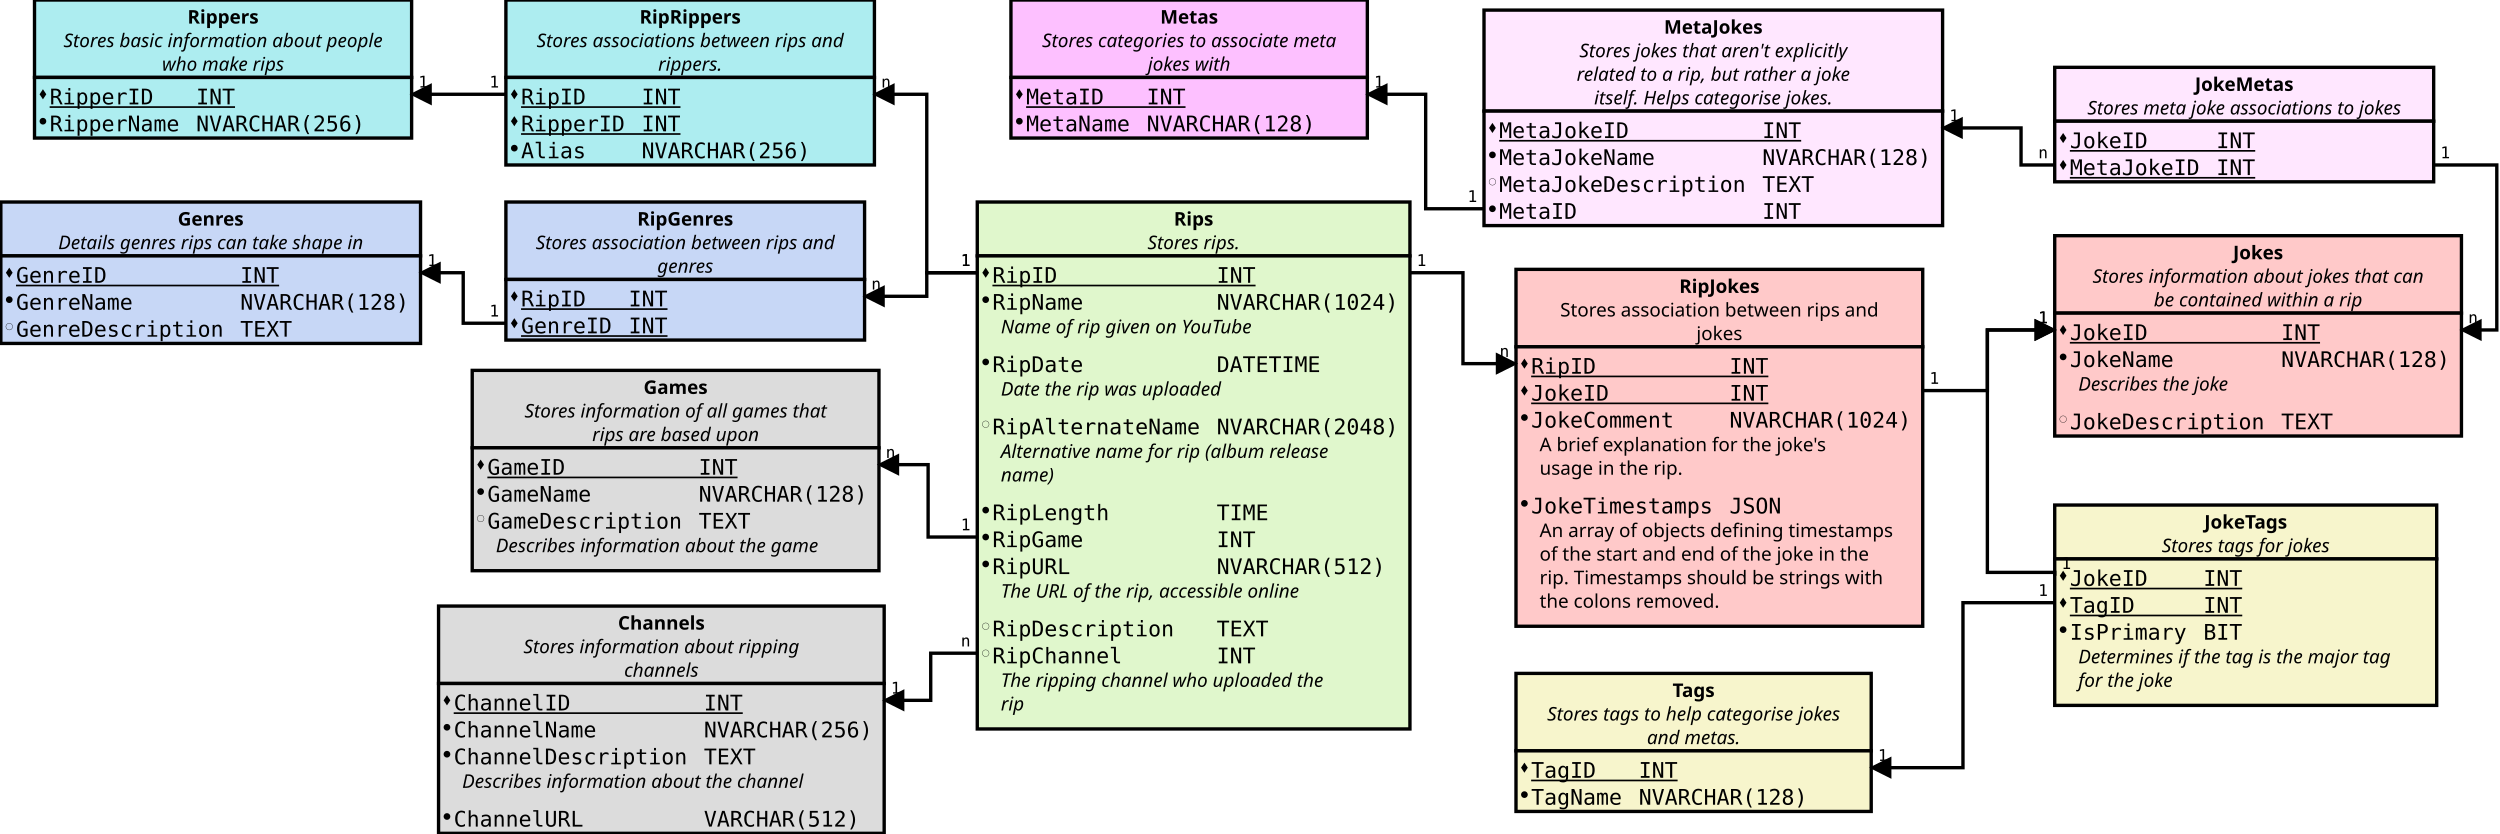
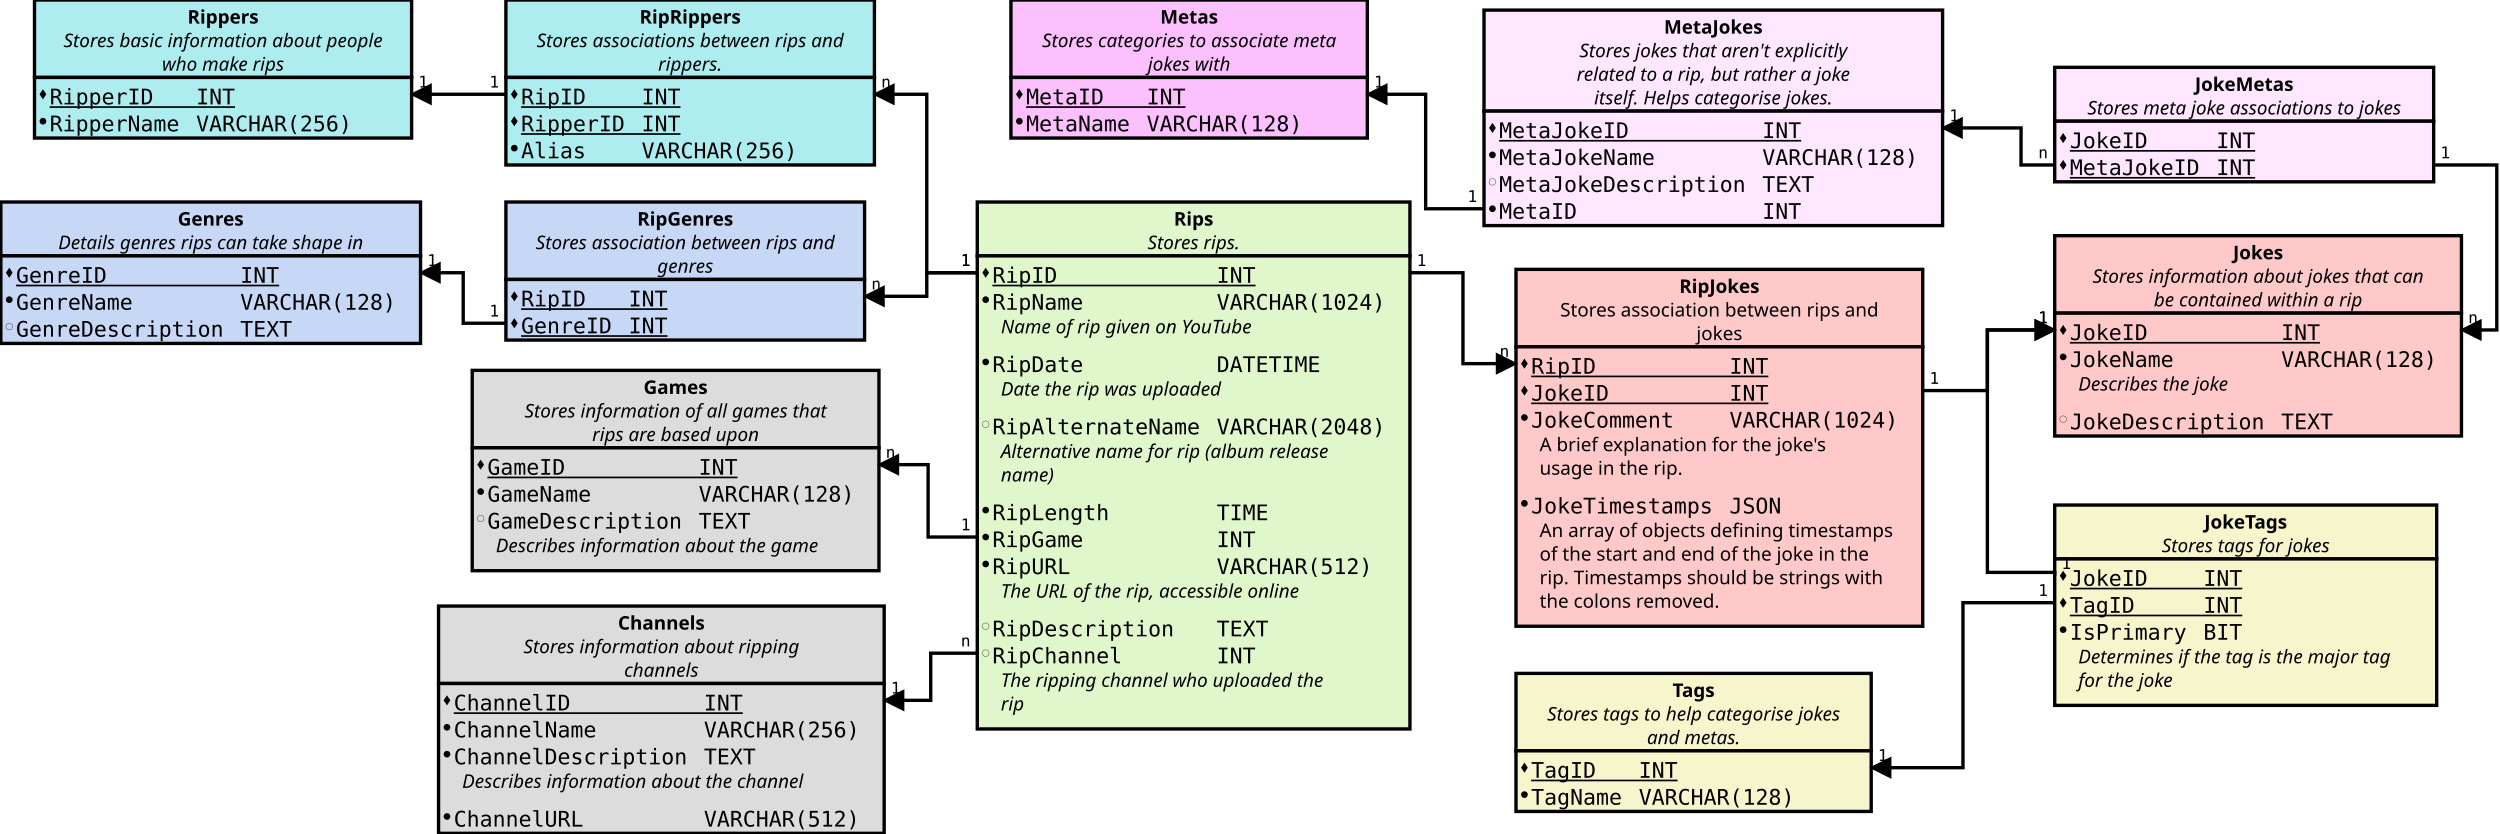
<svg xmlns="http://www.w3.org/2000/svg" width="75cm" height="25cm" viewBox="180 400 1484 495">
  <g id="Background">
    <g>
      <rect style="fill: #dcdcdc; fill-opacity: 1; stroke-opacity: 1; stroke-width: 2; stroke: #000000" x="440" y="760" width="264.7" height="46" />
      <text font-size="11.2" style="fill: #000000; fill-opacity: 1; stroke: none;text-anchor:middle;font-family:sans-serif;font-style:normal;font-weight:700" x="572.35" y="774">Channels</text>
      <text font-size="11.2" style="fill: #000000; fill-opacity: 1; stroke: none;text-anchor:middle;font-family:sans-serif;font-style:italic;font-weight:normal" x="572.35" y="788">Stores information about ripping</text>
      <text font-size="11.2" style="fill: #000000; fill-opacity: 1; stroke: none;text-anchor:middle;font-family:sans-serif;font-style:italic;font-weight:normal" x="572.35" y="802">channels</text>
      <rect style="fill: #dcdcdc; fill-opacity: 1; stroke-opacity: 1; stroke-width: 2; stroke: #000000" x="440" y="806" width="264.7" height="89" />
      <polygon style="fill: #000000; fill-opacity: 1; stroke: none" fill-rule="evenodd" points="443,816 445,819 447,816 445,813 " />
      <text font-size="12.8" style="fill: #000000; fill-opacity: 1; stroke: none;text-anchor:start;font-family:monospace;font-style:normal;font-weight:normal" x="449" y="822">ChannelID</text>
      <text font-size="12.8" style="fill: #000000; fill-opacity: 1; stroke: none;text-anchor:start;font-family:monospace;font-style:normal;font-weight:normal" x="597.6" y="822">INT</text>
      <line style="fill: none; stroke-opacity: 1; stroke-width: 1; stroke: #000000" x1="449" y1="823.6" x2="620.7" y2="823.6" />
      <ellipse style="fill: #000000; fill-opacity: 1; stroke: none" cx="445" cy="832" rx="2" ry="2" />
      <text font-size="12.8" style="fill: #000000; fill-opacity: 1; stroke: none;text-anchor:start;font-family:monospace;font-style:normal;font-weight:normal" x="449" y="838">ChannelName</text>
-       <text font-size="12.8" style="fill: #000000; fill-opacity: 1; stroke: none;text-anchor:start;font-family:monospace;font-style:normal;font-weight:normal" x="597.6" y="838">NVARCHAR(256)</text>
+       <text font-size="12.8" style="fill: #000000; fill-opacity: 1; stroke: none;text-anchor:start;font-family:monospace;font-style:normal;font-weight:normal" x="597.6" y="838">VARCHAR(256)</text>
      <ellipse style="fill: #000000; fill-opacity: 1; stroke: none" cx="445" cy="848" rx="2" ry="2" />
      <text font-size="12.8" style="fill: #000000; fill-opacity: 1; stroke: none;text-anchor:start;font-family:monospace;font-style:normal;font-weight:normal" x="449" y="854">ChannelDescription</text>
      <text font-size="12.8" style="fill: #000000; fill-opacity: 1; stroke: none;text-anchor:start;font-family:monospace;font-style:normal;font-weight:normal" x="597.6" y="854">TEXT</text>
      <text font-size="11.2" style="fill: #000000; fill-opacity: 1; stroke: none;text-anchor:start;font-family:sans-serif;font-style:italic;font-weight:normal" x="454" y="868">Describes information about the channel</text>
      <ellipse style="fill: #000000; fill-opacity: 1; stroke: none" cx="445" cy="885" rx="2" ry="2" />
      <text font-size="12.8" style="fill: #000000; fill-opacity: 1; stroke: none;text-anchor:start;font-family:monospace;font-style:normal;font-weight:normal" x="449" y="891">ChannelURL</text>
      <text font-size="12.8" style="fill: #000000; fill-opacity: 1; stroke: none;text-anchor:start;font-family:monospace;font-style:normal;font-weight:normal" x="597.6" y="891">VARCHAR(512)</text>
    </g>
    <g>
      <rect style="fill: #dcdcdc; fill-opacity: 1; stroke-opacity: 1; stroke-width: 2; stroke: #000000" x="460" y="620" width="241.6" height="46" />
      <text font-size="11.2" style="fill: #000000; fill-opacity: 1; stroke: none;text-anchor:middle;font-family:sans-serif;font-style:normal;font-weight:700" x="580.8" y="634">Games</text>
      <text font-size="11.2" style="fill: #000000; fill-opacity: 1; stroke: none;text-anchor:middle;font-family:sans-serif;font-style:italic;font-weight:normal" x="580.8" y="648">Stores information of all games that</text>
      <text font-size="11.2" style="fill: #000000; fill-opacity: 1; stroke: none;text-anchor:middle;font-family:sans-serif;font-style:italic;font-weight:normal" x="580.8" y="662">rips are based upon</text>
      <rect style="fill: #dcdcdc; fill-opacity: 1; stroke-opacity: 1; stroke-width: 2; stroke: #000000" x="460" y="666" width="241.6" height="73" />
      <polygon style="fill: #000000; fill-opacity: 1; stroke: none" fill-rule="evenodd" points="463,676 465,679 467,676 465,673 " />
      <text font-size="12.8" style="fill: #000000; fill-opacity: 1; stroke: none;text-anchor:start;font-family:monospace;font-style:normal;font-weight:normal" x="469" y="682">GameID</text>
      <text font-size="12.8" style="fill: #000000; fill-opacity: 1; stroke: none;text-anchor:start;font-family:monospace;font-style:normal;font-weight:normal" x="594.5" y="682">INT</text>
      <line style="fill: none; stroke-opacity: 1; stroke-width: 1; stroke: #000000" x1="469" y1="683.6" x2="617.6" y2="683.6" />
      <ellipse style="fill: #000000; fill-opacity: 1; stroke: none" cx="465" cy="692" rx="2" ry="2" />
      <text font-size="12.8" style="fill: #000000; fill-opacity: 1; stroke: none;text-anchor:start;font-family:monospace;font-style:normal;font-weight:normal" x="469" y="698">GameName</text>
-       <text font-size="12.8" style="fill: #000000; fill-opacity: 1; stroke: none;text-anchor:start;font-family:monospace;font-style:normal;font-weight:normal" x="594.5" y="698">NVARCHAR(128)</text>
+       <text font-size="12.8" style="fill: #000000; fill-opacity: 1; stroke: none;text-anchor:start;font-family:monospace;font-style:normal;font-weight:normal" x="594.5" y="698">VARCHAR(128)</text>
      <ellipse style="fill: none; stroke-opacity: 1; stroke-width: 0.2; stroke: #000000" cx="465" cy="708" rx="2" ry="2" />
      <text font-size="12.8" style="fill: #000000; fill-opacity: 1; stroke: none;text-anchor:start;font-family:monospace;font-style:normal;font-weight:normal" x="469" y="714">GameDescription</text>
      <text font-size="12.8" style="fill: #000000; fill-opacity: 1; stroke: none;text-anchor:start;font-family:monospace;font-style:normal;font-weight:normal" x="594.5" y="714">TEXT</text>
      <text font-size="11.2" style="fill: #000000; fill-opacity: 1; stroke: none;text-anchor:start;font-family:sans-serif;font-style:italic;font-weight:normal" x="474" y="728">Describes information about the game</text>
    </g>
    <g>
      <rect style="fill: #c7d7f6; fill-opacity: 1; stroke-opacity: 1; stroke-width: 2; stroke: #000000" x="180" y="520" width="249.3" height="32" />
      <text font-size="11.2" style="fill: #000000; fill-opacity: 1; stroke: none;text-anchor:middle;font-family:sans-serif;font-style:normal;font-weight:700" x="304.65" y="534">Genres</text>
      <text font-size="11.2" style="fill: #000000; fill-opacity: 1; stroke: none;text-anchor:middle;font-family:sans-serif;font-style:italic;font-weight:normal" x="304.65" y="548">Details genres rips can take shape in</text>
      <rect style="fill: #c7d7f6; fill-opacity: 1; stroke-opacity: 1; stroke-width: 2; stroke: #000000" x="180" y="552" width="249.3" height="52" />
      <polygon style="fill: #000000; fill-opacity: 1; stroke: none" fill-rule="evenodd" points="183,562 185,565 187,562 185,559 " />
      <text font-size="12.8" style="fill: #000000; fill-opacity: 1; stroke: none;text-anchor:start;font-family:monospace;font-style:normal;font-weight:normal" x="189" y="568">GenreID</text>
      <text font-size="12.8" style="fill: #000000; fill-opacity: 1; stroke: none;text-anchor:start;font-family:monospace;font-style:normal;font-weight:normal" x="322.2" y="568">INT</text>
      <line style="fill: none; stroke-opacity: 1; stroke-width: 1; stroke: #000000" x1="189" y1="569.6" x2="345.3" y2="569.6" />
      <ellipse style="fill: #000000; fill-opacity: 1; stroke: none" cx="185" cy="578" rx="2" ry="2" />
      <text font-size="12.8" style="fill: #000000; fill-opacity: 1; stroke: none;text-anchor:start;font-family:monospace;font-style:normal;font-weight:normal" x="189" y="584">GenreName</text>
-       <text font-size="12.8" style="fill: #000000; fill-opacity: 1; stroke: none;text-anchor:start;font-family:monospace;font-style:normal;font-weight:normal" x="322.2" y="584">NVARCHAR(128)</text>
+       <text font-size="12.8" style="fill: #000000; fill-opacity: 1; stroke: none;text-anchor:start;font-family:monospace;font-style:normal;font-weight:normal" x="322.2" y="584">VARCHAR(128)</text>
      <ellipse style="fill: none; stroke-opacity: 1; stroke-width: 0.2; stroke: #000000" cx="185" cy="594" rx="2" ry="2" />
      <text font-size="12.8" style="fill: #000000; fill-opacity: 1; stroke: none;text-anchor:start;font-family:monospace;font-style:normal;font-weight:normal" x="189" y="600">GenreDescription</text>
      <text font-size="12.8" style="fill: #000000; fill-opacity: 1; stroke: none;text-anchor:start;font-family:monospace;font-style:normal;font-weight:normal" x="322.2" y="600">TEXT</text>
    </g>
    <g>
      <rect style="fill: #ffe7ff; fill-opacity: 1; stroke-opacity: 1; stroke-width: 2; stroke: #000000" x="1400" y="440" width="225.1" height="32" />
      <text font-size="11.2" style="fill: #000000; fill-opacity: 1; stroke: none;text-anchor:middle;font-family:sans-serif;font-style:normal;font-weight:700" x="1512.55" y="454">JokeMetas</text>
      <text font-size="11.2" style="fill: #000000; fill-opacity: 1; stroke: none;text-anchor:middle;font-family:sans-serif;font-style:italic;font-weight:normal" x="1512.55" y="468">Stores meta joke associations to jokes</text>
      <rect style="fill: #ffe7ff; fill-opacity: 1; stroke-opacity: 1; stroke-width: 2; stroke: #000000" x="1400" y="472" width="225.1" height="36" />
      <polygon style="fill: #000000; fill-opacity: 1; stroke: none" fill-rule="evenodd" points="1403,482 1405,485 1407,482 1405,479 " />
      <text font-size="12.8" style="fill: #000000; fill-opacity: 1; stroke: none;text-anchor:start;font-family:monospace;font-style:normal;font-weight:normal" x="1409" y="488">JokeID</text>
      <text font-size="12.8" style="fill: #000000; fill-opacity: 1; stroke: none;text-anchor:start;font-family:monospace;font-style:normal;font-weight:normal" x="1496" y="488">INT</text>
      <line style="fill: none; stroke-opacity: 1; stroke-width: 1; stroke: #000000" x1="1409" y1="489.6" x2="1519.1" y2="489.6" />
      <polygon style="fill: #000000; fill-opacity: 1; stroke: none" fill-rule="evenodd" points="1403,498 1405,501 1407,498 1405,495 " />
      <text font-size="12.8" style="fill: #000000; fill-opacity: 1; stroke: none;text-anchor:start;font-family:monospace;font-style:normal;font-weight:normal" x="1409" y="504">MetaJokeID</text>
      <text font-size="12.8" style="fill: #000000; fill-opacity: 1; stroke: none;text-anchor:start;font-family:monospace;font-style:normal;font-weight:normal" x="1496" y="504">INT</text>
      <line style="fill: none; stroke-opacity: 1; stroke-width: 1; stroke: #000000" x1="1409" y1="505.6" x2="1519.1" y2="505.6" />
    </g>
    <g>
      <rect style="fill: #ffc9c9; fill-opacity: 1; stroke-opacity: 1; stroke-width: 2; stroke: #000000" x="1400" y="540" width="241.6" height="46" />
      <text font-size="11.2" style="fill: #000000; fill-opacity: 1; stroke: none;text-anchor:middle;font-family:sans-serif;font-style:normal;font-weight:700" x="1520.8" y="554">Jokes</text>
      <text font-size="11.2" style="fill: #000000; fill-opacity: 1; stroke: none;text-anchor:middle;font-family:sans-serif;font-style:italic;font-weight:normal" x="1520.8" y="568">Stores information about jokes that can</text>
      <text font-size="11.2" style="fill: #000000; fill-opacity: 1; stroke: none;text-anchor:middle;font-family:sans-serif;font-style:italic;font-weight:normal" x="1520.8" y="582">be contained within a rip</text>
      <rect style="fill: #ffc9c9; fill-opacity: 1; stroke-opacity: 1; stroke-width: 2; stroke: #000000" x="1400" y="586" width="241.6" height="73" />
      <polygon style="fill: #000000; fill-opacity: 1; stroke: none" fill-rule="evenodd" points="1403,596 1405,599 1407,596 1405,593 " />
      <text font-size="12.8" style="fill: #000000; fill-opacity: 1; stroke: none;text-anchor:start;font-family:monospace;font-style:normal;font-weight:normal" x="1409" y="602">JokeID</text>
      <text font-size="12.8" style="fill: #000000; fill-opacity: 1; stroke: none;text-anchor:start;font-family:monospace;font-style:normal;font-weight:normal" x="1534.5" y="602">INT</text>
      <line style="fill: none; stroke-opacity: 1; stroke-width: 1; stroke: #000000" x1="1409" y1="603.6" x2="1557.6" y2="603.6" />
      <ellipse style="fill: #000000; fill-opacity: 1; stroke: none" cx="1405" cy="612" rx="2" ry="2" />
      <text font-size="12.8" style="fill: #000000; fill-opacity: 1; stroke: none;text-anchor:start;font-family:monospace;font-style:normal;font-weight:normal" x="1409" y="618">JokeName</text>
-       <text font-size="12.8" style="fill: #000000; fill-opacity: 1; stroke: none;text-anchor:start;font-family:monospace;font-style:normal;font-weight:normal" x="1534.5" y="618">NVARCHAR(128)</text>
+       <text font-size="12.8" style="fill: #000000; fill-opacity: 1; stroke: none;text-anchor:start;font-family:monospace;font-style:normal;font-weight:normal" x="1534.5" y="618">VARCHAR(128)</text>
      <text font-size="11.2" style="fill: #000000; fill-opacity: 1; stroke: none;text-anchor:start;font-family:sans-serif;font-style:italic;font-weight:normal" x="1414" y="632">Describes the joke</text>
      <ellipse style="fill: none; stroke-opacity: 1; stroke-width: 0.2; stroke: #000000" cx="1405" cy="649" rx="2" ry="2" />
      <text font-size="12.8" style="fill: #000000; fill-opacity: 1; stroke: none;text-anchor:start;font-family:monospace;font-style:normal;font-weight:normal" x="1409" y="655">JokeDescription</text>
      <text font-size="12.8" style="fill: #000000; fill-opacity: 1; stroke: none;text-anchor:start;font-family:monospace;font-style:normal;font-weight:normal" x="1534.5" y="655">TEXT</text>
    </g>
    <g>
      <rect style="fill: #f7f5cc; fill-opacity: 1; stroke-opacity: 1; stroke-width: 2; stroke: #000000" x="1400" y="700" width="226.9" height="32" />
      <text font-size="11.2" style="fill: #000000; fill-opacity: 1; stroke: none;text-anchor:middle;font-family:sans-serif;font-style:normal;font-weight:700" x="1513.45" y="714">JokeTags</text>
      <text font-size="11.2" style="fill: #000000; fill-opacity: 1; stroke: none;text-anchor:middle;font-family:sans-serif;font-style:italic;font-weight:normal" x="1513.45" y="728">Stores tags for jokes</text>
      <rect style="fill: #f7f5cc; fill-opacity: 1; stroke-opacity: 1; stroke-width: 2; stroke: #000000" x="1400" y="732" width="226.9" height="87" />
      <polygon style="fill: #000000; fill-opacity: 1; stroke: none" fill-rule="evenodd" points="1403,742 1405,745 1407,742 1405,739 " />
      <text font-size="12.8" style="fill: #000000; fill-opacity: 1; stroke: none;text-anchor:start;font-family:monospace;font-style:normal;font-weight:normal" x="1409" y="748">JokeID</text>
      <text font-size="12.8" style="fill: #000000; fill-opacity: 1; stroke: none;text-anchor:start;font-family:monospace;font-style:normal;font-weight:normal" x="1488.3" y="748">INT</text>
      <line style="fill: none; stroke-opacity: 1; stroke-width: 1; stroke: #000000" x1="1409" y1="749.6" x2="1511.4" y2="749.6" />
      <polygon style="fill: #000000; fill-opacity: 1; stroke: none" fill-rule="evenodd" points="1403,758 1405,761 1407,758 1405,755 " />
      <text font-size="12.8" style="fill: #000000; fill-opacity: 1; stroke: none;text-anchor:start;font-family:monospace;font-style:normal;font-weight:normal" x="1409" y="764">TagID</text>
      <text font-size="12.8" style="fill: #000000; fill-opacity: 1; stroke: none;text-anchor:start;font-family:monospace;font-style:normal;font-weight:normal" x="1488.3" y="764">INT</text>
      <line style="fill: none; stroke-opacity: 1; stroke-width: 1; stroke: #000000" x1="1409" y1="765.6" x2="1511.4" y2="765.6" />
      <ellipse style="fill: #000000; fill-opacity: 1; stroke: none" cx="1405" cy="774" rx="2" ry="2" />
      <text font-size="12.8" style="fill: #000000; fill-opacity: 1; stroke: none;text-anchor:start;font-family:monospace;font-style:normal;font-weight:normal" x="1409" y="780">IsPrimary</text>
      <text font-size="12.8" style="fill: #000000; fill-opacity: 1; stroke: none;text-anchor:start;font-family:monospace;font-style:normal;font-weight:normal" x="1488.3" y="780">BIT</text>
      <text font-size="11.2" style="fill: #000000; fill-opacity: 1; stroke: none;text-anchor:start;font-family:sans-serif;font-style:italic;font-weight:normal" x="1414" y="794">Determines if the tag is the major tag</text>
      <text font-size="11.2" style="fill: #000000; fill-opacity: 1; stroke: none;text-anchor:start;font-family:sans-serif;font-style:italic;font-weight:normal" x="1414" y="808">for the joke</text>
    </g>
    <g>
      <rect style="fill: #ffe7ff; fill-opacity: 1; stroke-opacity: 1; stroke-width: 2; stroke: #000000" x="1061" y="406" width="272.4" height="60" />
      <text font-size="11.2" style="fill: #000000; fill-opacity: 1; stroke: none;text-anchor:middle;font-family:sans-serif;font-style:normal;font-weight:700" x="1197.2" y="420">MetaJokes</text>
      <text font-size="11.2" style="fill: #000000; fill-opacity: 1; stroke: none;text-anchor:middle;font-family:sans-serif;font-style:italic;font-weight:normal" x="1197.2" y="434">Stores jokes that aren't explicitly</text>
      <text font-size="11.2" style="fill: #000000; fill-opacity: 1; stroke: none;text-anchor:middle;font-family:sans-serif;font-style:italic;font-weight:normal" x="1197.2" y="448">related to a rip, but rather a joke</text>
      <text font-size="11.2" style="fill: #000000; fill-opacity: 1; stroke: none;text-anchor:middle;font-family:sans-serif;font-style:italic;font-weight:normal" x="1197.2" y="462">itself. Helps categorise jokes.</text>
      <rect style="fill: #ffe7ff; fill-opacity: 1; stroke-opacity: 1; stroke-width: 2; stroke: #000000" x="1061" y="466" width="272.4" height="68" />
      <polygon style="fill: #000000; fill-opacity: 1; stroke: none" fill-rule="evenodd" points="1064,476 1066,479 1068,476 1066,473 " />
      <text font-size="12.8" style="fill: #000000; fill-opacity: 1; stroke: none;text-anchor:start;font-family:monospace;font-style:normal;font-weight:normal" x="1070" y="482">MetaJokeID</text>
      <text font-size="12.8" style="fill: #000000; fill-opacity: 1; stroke: none;text-anchor:start;font-family:monospace;font-style:normal;font-weight:normal" x="1226.3" y="482">INT</text>
      <line style="fill: none; stroke-opacity: 1; stroke-width: 1; stroke: #000000" x1="1070" y1="483.6" x2="1249.4" y2="483.6" />
      <ellipse style="fill: #000000; fill-opacity: 1; stroke: none" cx="1066" cy="492" rx="2" ry="2" />
      <text font-size="12.8" style="fill: #000000; fill-opacity: 1; stroke: none;text-anchor:start;font-family:monospace;font-style:normal;font-weight:normal" x="1070" y="498">MetaJokeName</text>
-       <text font-size="12.8" style="fill: #000000; fill-opacity: 1; stroke: none;text-anchor:start;font-family:monospace;font-style:normal;font-weight:normal" x="1226.3" y="498">NVARCHAR(128)</text>
+       <text font-size="12.8" style="fill: #000000; fill-opacity: 1; stroke: none;text-anchor:start;font-family:monospace;font-style:normal;font-weight:normal" x="1226.3" y="498">VARCHAR(128)</text>
      <ellipse style="fill: none; stroke-opacity: 1; stroke-width: 0.2; stroke: #000000" cx="1066" cy="508" rx="2" ry="2" />
      <text font-size="12.8" style="fill: #000000; fill-opacity: 1; stroke: none;text-anchor:start;font-family:monospace;font-style:normal;font-weight:normal" x="1070" y="514">MetaJokeDescription</text>
      <text font-size="12.8" style="fill: #000000; fill-opacity: 1; stroke: none;text-anchor:start;font-family:monospace;font-style:normal;font-weight:normal" x="1226.3" y="514">TEXT</text>
      <ellipse style="fill: #000000; fill-opacity: 1; stroke: none" cx="1066" cy="524" rx="2" ry="2" />
      <text font-size="12.8" style="fill: #000000; fill-opacity: 1; stroke: none;text-anchor:start;font-family:monospace;font-style:normal;font-weight:normal" x="1070" y="530">MetaID</text>
      <text font-size="12.8" style="fill: #000000; fill-opacity: 1; stroke: none;text-anchor:start;font-family:monospace;font-style:normal;font-weight:normal" x="1226.3" y="530">INT</text>
    </g>
    <g>
      <rect style="fill: #c7d7f6; fill-opacity: 1; stroke-opacity: 1; stroke-width: 2; stroke: #000000" x="480" y="520" width="213.059" height="46" />
      <text font-size="11.2" style="fill: #000000; fill-opacity: 1; stroke: none;text-anchor:middle;font-family:sans-serif;font-style:normal;font-weight:700" x="586.529" y="534">RipGenres</text>
      <text font-size="11.2" style="fill: #000000; fill-opacity: 1; stroke: none;text-anchor:middle;font-family:sans-serif;font-style:italic;font-weight:normal" x="586.529" y="548">Stores association between rips and</text>
      <text font-size="11.2" style="fill: #000000; fill-opacity: 1; stroke: none;text-anchor:middle;font-family:sans-serif;font-style:italic;font-weight:normal" x="586.529" y="562">genres</text>
      <rect style="fill: #c7d7f6; fill-opacity: 1; stroke-opacity: 1; stroke-width: 2; stroke: #000000" x="480" y="566" width="213.059" height="36" />
      <polygon style="fill: #000000; fill-opacity: 1; stroke: none" fill-rule="evenodd" points="483,576 485,579 487,576 485,573 " />
      <text font-size="12.8" style="fill: #000000; fill-opacity: 1; stroke: none;text-anchor:start;font-family:monospace;font-style:normal;font-weight:normal" x="489" y="582">RipID</text>
      <text font-size="12.8" style="fill: #000000; fill-opacity: 1; stroke: none;text-anchor:start;font-family:monospace;font-style:normal;font-weight:normal" x="552.9" y="582">INT</text>
      <line style="fill: none; stroke-opacity: 1; stroke-width: 1; stroke: #000000" x1="489" y1="583.6" x2="576" y2="583.6" />
      <polygon style="fill: #000000; fill-opacity: 1; stroke: none" fill-rule="evenodd" points="483,592 485,595 487,592 485,589 " />
      <text font-size="12.8" style="fill: #000000; fill-opacity: 1; stroke: none;text-anchor:start;font-family:monospace;font-style:normal;font-weight:normal" x="489" y="598">GenreID</text>
      <text font-size="12.8" style="fill: #000000; fill-opacity: 1; stroke: none;text-anchor:start;font-family:monospace;font-style:normal;font-weight:normal" x="552.9" y="598">INT</text>
      <line style="fill: none; stroke-opacity: 1; stroke-width: 1; stroke: #000000" x1="489" y1="599.6" x2="576" y2="599.6" />
    </g>
    <g>
      <rect style="fill: #ffc9c9; fill-opacity: 1; stroke-opacity: 1; stroke-width: 2; stroke: #000000" x="1080" y="560" width="241.6" height="46" />
      <text font-size="11.2" style="fill: #000000; fill-opacity: 1; stroke: none;text-anchor:middle;font-family:sans-serif;font-style:normal;font-weight:700" x="1200.8" y="574">RipJokes</text>
      <text font-size="11.2" style="fill: #000000; fill-opacity: 1; stroke: none;text-anchor:middle;font-family:sans-serif;font-style:normal;font-weight:normal" x="1200.8" y="588">Stores association between rips and</text>
      <text font-size="11.2" style="fill: #000000; fill-opacity: 1; stroke: none;text-anchor:middle;font-family:sans-serif;font-style:normal;font-weight:normal" x="1200.8" y="602">jokes</text>
      <rect style="fill: #ffc9c9; fill-opacity: 1; stroke-opacity: 1; stroke-width: 2; stroke: #000000" x="1080" y="606" width="241.6" height="166" />
      <polygon style="fill: #000000; fill-opacity: 1; stroke: none" fill-rule="evenodd" points="1083,616 1085,619 1087,616 1085,613 " />
      <text font-size="12.8" style="fill: #000000; fill-opacity: 1; stroke: none;text-anchor:start;font-family:monospace;font-style:normal;font-weight:normal" x="1089" y="622">RipID</text>
      <text font-size="12.8" style="fill: #000000; fill-opacity: 1; stroke: none;text-anchor:start;font-family:monospace;font-style:normal;font-weight:normal" x="1206.8" y="622">INT</text>
      <line style="fill: none; stroke-opacity: 1; stroke-width: 1; stroke: #000000" x1="1089" y1="623.6" x2="1229.9" y2="623.6" />
      <polygon style="fill: #000000; fill-opacity: 1; stroke: none" fill-rule="evenodd" points="1083,632 1085,635 1087,632 1085,629 " />
      <text font-size="12.8" style="fill: #000000; fill-opacity: 1; stroke: none;text-anchor:start;font-family:monospace;font-style:normal;font-weight:normal" x="1089" y="638">JokeID</text>
      <text font-size="12.8" style="fill: #000000; fill-opacity: 1; stroke: none;text-anchor:start;font-family:monospace;font-style:normal;font-weight:normal" x="1206.8" y="638">INT</text>
      <line style="fill: none; stroke-opacity: 1; stroke-width: 1; stroke: #000000" x1="1089" y1="639.6" x2="1229.9" y2="639.6" />
      <ellipse style="fill: #000000; fill-opacity: 1; stroke: none" cx="1085" cy="648" rx="2" ry="2" />
      <text font-size="12.8" style="fill: #000000; fill-opacity: 1; stroke: none;text-anchor:start;font-family:monospace;font-style:normal;font-weight:normal" x="1089" y="654">JokeComment</text>
-       <text font-size="12.8" style="fill: #000000; fill-opacity: 1; stroke: none;text-anchor:start;font-family:monospace;font-style:normal;font-weight:normal" x="1206.8" y="654">NVARCHAR(1024)</text>
+       <text font-size="12.8" style="fill: #000000; fill-opacity: 1; stroke: none;text-anchor:start;font-family:monospace;font-style:normal;font-weight:normal" x="1206.8" y="654">VARCHAR(1024)</text>
      <text font-size="11.2" style="fill: #000000; fill-opacity: 1; stroke: none;text-anchor:start;font-family:sans-serif;font-style:normal;font-weight:normal" x="1094" y="668">A brief explanation for the joke's</text>
      <text font-size="11.2" style="fill: #000000; fill-opacity: 1; stroke: none;text-anchor:start;font-family:sans-serif;font-style:normal;font-weight:normal" x="1094" y="682">usage in the rip.</text>
      <ellipse style="fill: #000000; fill-opacity: 1; stroke: none" cx="1085" cy="699" rx="2" ry="2" />
      <text font-size="12.8" style="fill: #000000; fill-opacity: 1; stroke: none;text-anchor:start;font-family:monospace;font-style:normal;font-weight:normal" x="1089" y="705">JokeTimestamps</text>
      <text font-size="12.8" style="fill: #000000; fill-opacity: 1; stroke: none;text-anchor:start;font-family:monospace;font-style:normal;font-weight:normal" x="1206.8" y="705">JSON</text>
      <text font-size="11.2" style="fill: #000000; fill-opacity: 1; stroke: none;text-anchor:start;font-family:sans-serif;font-style:normal;font-weight:normal" x="1094" y="719">An array of objects defining timestamps</text>
      <text font-size="11.2" style="fill: #000000; fill-opacity: 1; stroke: none;text-anchor:start;font-family:sans-serif;font-style:normal;font-weight:normal" x="1094" y="733">of the start and end of the joke in the</text>
      <text font-size="11.2" style="fill: #000000; fill-opacity: 1; stroke: none;text-anchor:start;font-family:sans-serif;font-style:normal;font-weight:normal" x="1094" y="747">rip. Timestamps should be strings with</text>
      <text font-size="11.2" style="fill: #000000; fill-opacity: 1; stroke: none;text-anchor:start;font-family:sans-serif;font-style:normal;font-weight:normal" x="1094" y="761">the colons removed.</text>
    </g>
    <g>
      <rect style="fill: #adedf0; fill-opacity: 1; stroke-opacity: 1; stroke-width: 2; stroke: #000000" x="200" y="400" width="224" height="46" />
      <text font-size="11.2" style="fill: #000000; fill-opacity: 1; stroke: none;text-anchor:middle;font-family:sans-serif;font-style:normal;font-weight:700" x="312" y="414">Rippers</text>
      <text font-size="11.2" style="fill: #000000; fill-opacity: 1; stroke: none;text-anchor:middle;font-family:sans-serif;font-style:italic;font-weight:normal" x="312" y="428">Stores basic information about people</text>
      <text font-size="11.2" style="fill: #000000; fill-opacity: 1; stroke: none;text-anchor:middle;font-family:sans-serif;font-style:italic;font-weight:normal" x="312" y="442">who make rips</text>
      <rect style="fill: #adedf0; fill-opacity: 1; stroke-opacity: 1; stroke-width: 2; stroke: #000000" x="200" y="446" width="224" height="36" />
      <polygon style="fill: #000000; fill-opacity: 1; stroke: none" fill-rule="evenodd" points="203,456 205,459 207,456 205,453 " />
      <text font-size="12.8" style="fill: #000000; fill-opacity: 1; stroke: none;text-anchor:start;font-family:monospace;font-style:normal;font-weight:normal" x="209" y="462">RipperID</text>
      <text font-size="12.8" style="fill: #000000; fill-opacity: 1; stroke: none;text-anchor:start;font-family:monospace;font-style:normal;font-weight:normal" x="296" y="462">INT</text>
      <line style="fill: none; stroke-opacity: 1; stroke-width: 1; stroke: #000000" x1="209" y1="463.6" x2="319.1" y2="463.6" />
      <ellipse style="fill: #000000; fill-opacity: 1; stroke: none" cx="205" cy="472" rx="2" ry="2" />
      <text font-size="12.8" style="fill: #000000; fill-opacity: 1; stroke: none;text-anchor:start;font-family:monospace;font-style:normal;font-weight:normal" x="209" y="478">RipperName</text>
-       <text font-size="12.8" style="fill: #000000; fill-opacity: 1; stroke: none;text-anchor:start;font-family:monospace;font-style:normal;font-weight:normal" x="296" y="478">NVARCHAR(256)</text>
+       <text font-size="12.8" style="fill: #000000; fill-opacity: 1; stroke: none;text-anchor:start;font-family:monospace;font-style:normal;font-weight:normal" x="296" y="478">VARCHAR(256)</text>
    </g>
    <g>
      <rect style="fill: #adedf0; fill-opacity: 1; stroke-opacity: 1; stroke-width: 2; stroke: #000000" x="480" y="400" width="218.909" height="46" />
      <text font-size="11.2" style="fill: #000000; fill-opacity: 1; stroke: none;text-anchor:middle;font-family:sans-serif;font-style:normal;font-weight:700" x="589.454" y="414">RipRippers</text>
      <text font-size="11.2" style="fill: #000000; fill-opacity: 1; stroke: none;text-anchor:middle;font-family:sans-serif;font-style:italic;font-weight:normal" x="589.454" y="428">Stores associations between rips and</text>
      <text font-size="11.2" style="fill: #000000; fill-opacity: 1; stroke: none;text-anchor:middle;font-family:sans-serif;font-style:italic;font-weight:normal" x="589.454" y="442">rippers.</text>
      <rect style="fill: #adedf0; fill-opacity: 1; stroke-opacity: 1; stroke-width: 2; stroke: #000000" x="480" y="446" width="218.909" height="52" />
      <polygon style="fill: #000000; fill-opacity: 1; stroke: none" fill-rule="evenodd" points="483,456 485,459 487,456 485,453 " />
      <text font-size="12.8" style="fill: #000000; fill-opacity: 1; stroke: none;text-anchor:start;font-family:monospace;font-style:normal;font-weight:normal" x="489" y="462">RipID</text>
      <text font-size="12.8" style="fill: #000000; fill-opacity: 1; stroke: none;text-anchor:start;font-family:monospace;font-style:normal;font-weight:normal" x="560.6" y="462">INT</text>
      <line style="fill: none; stroke-opacity: 1; stroke-width: 1; stroke: #000000" x1="489" y1="463.6" x2="583.7" y2="463.6" />
      <polygon style="fill: #000000; fill-opacity: 1; stroke: none" fill-rule="evenodd" points="483,472 485,475 487,472 485,469 " />
      <text font-size="12.8" style="fill: #000000; fill-opacity: 1; stroke: none;text-anchor:start;font-family:monospace;font-style:normal;font-weight:normal" x="489" y="478">RipperID</text>
      <text font-size="12.8" style="fill: #000000; fill-opacity: 1; stroke: none;text-anchor:start;font-family:monospace;font-style:normal;font-weight:normal" x="560.6" y="478">INT</text>
      <line style="fill: none; stroke-opacity: 1; stroke-width: 1; stroke: #000000" x1="489" y1="479.6" x2="583.7" y2="479.6" />
      <ellipse style="fill: #000000; fill-opacity: 1; stroke: none" cx="485" cy="488" rx="2" ry="2" />
      <text font-size="12.8" style="fill: #000000; fill-opacity: 1; stroke: none;text-anchor:start;font-family:monospace;font-style:normal;font-weight:normal" x="489" y="494">Alias</text>
-       <text font-size="12.8" style="fill: #000000; fill-opacity: 1; stroke: none;text-anchor:start;font-family:monospace;font-style:normal;font-weight:normal" x="560.6" y="494">NVARCHAR(256)</text>
+       <text font-size="12.8" style="fill: #000000; fill-opacity: 1; stroke: none;text-anchor:start;font-family:monospace;font-style:normal;font-weight:normal" x="560.6" y="494">VARCHAR(256)</text>
    </g>
    <g>
      <rect style="fill: #e0f7cc; fill-opacity: 1; stroke-opacity: 1; stroke-width: 2; stroke: #000000" x="760" y="520" width="257" height="32" />
      <text font-size="11.2" style="fill: #000000; fill-opacity: 1; stroke: none;text-anchor:middle;font-family:sans-serif;font-style:normal;font-weight:700" x="888.5" y="534">Rips</text>
      <text font-size="11.2" style="fill: #000000; fill-opacity: 1; stroke: none;text-anchor:middle;font-family:sans-serif;font-style:italic;font-weight:normal" x="888.5" y="548">Stores rips.</text>
      <rect style="fill: #e0f7cc; fill-opacity: 1; stroke-opacity: 1; stroke-width: 2; stroke: #000000" x="760" y="552" width="257" height="281" />
      <polygon style="fill: #000000; fill-opacity: 1; stroke: none" fill-rule="evenodd" points="763,562 765,565 767,562 765,559 " />
      <text font-size="12.8" style="fill: #000000; fill-opacity: 1; stroke: none;text-anchor:start;font-family:monospace;font-style:normal;font-weight:normal" x="769" y="568">RipID</text>
      <text font-size="12.8" style="fill: #000000; fill-opacity: 1; stroke: none;text-anchor:start;font-family:monospace;font-style:normal;font-weight:normal" x="902.2" y="568">INT</text>
      <line style="fill: none; stroke-opacity: 1; stroke-width: 1; stroke: #000000" x1="769" y1="569.6" x2="925.3" y2="569.6" />
      <ellipse style="fill: #000000; fill-opacity: 1; stroke: none" cx="765" cy="578" rx="2" ry="2" />
      <text font-size="12.8" style="fill: #000000; fill-opacity: 1; stroke: none;text-anchor:start;font-family:monospace;font-style:normal;font-weight:normal" x="769" y="584">RipName</text>
-       <text font-size="12.8" style="fill: #000000; fill-opacity: 1; stroke: none;text-anchor:start;font-family:monospace;font-style:normal;font-weight:normal" x="902.2" y="584">NVARCHAR(1024)</text>
+       <text font-size="12.8" style="fill: #000000; fill-opacity: 1; stroke: none;text-anchor:start;font-family:monospace;font-style:normal;font-weight:normal" x="902.2" y="584">VARCHAR(1024)</text>
      <text font-size="11.2" style="fill: #000000; fill-opacity: 1; stroke: none;text-anchor:start;font-family:sans-serif;font-style:italic;font-weight:normal" x="774" y="598">Name of rip given on YouTube</text>
      <ellipse style="fill: #000000; fill-opacity: 1; stroke: none" cx="765" cy="615" rx="2" ry="2" />
      <text font-size="12.8" style="fill: #000000; fill-opacity: 1; stroke: none;text-anchor:start;font-family:monospace;font-style:normal;font-weight:normal" x="769" y="621">RipDate</text>
      <text font-size="12.8" style="fill: #000000; fill-opacity: 1; stroke: none;text-anchor:start;font-family:monospace;font-style:normal;font-weight:normal" x="902.2" y="621">DATETIME</text>
      <text font-size="11.2" style="fill: #000000; fill-opacity: 1; stroke: none;text-anchor:start;font-family:sans-serif;font-style:italic;font-weight:normal" x="774" y="635">Date the rip was uploaded</text>
      <ellipse style="fill: none; stroke-opacity: 1; stroke-width: 0.2; stroke: #000000" cx="765" cy="652" rx="2" ry="2" />
      <text font-size="12.8" style="fill: #000000; fill-opacity: 1; stroke: none;text-anchor:start;font-family:monospace;font-style:normal;font-weight:normal" x="769" y="658">RipAlternateName</text>
-       <text font-size="12.8" style="fill: #000000; fill-opacity: 1; stroke: none;text-anchor:start;font-family:monospace;font-style:normal;font-weight:normal" x="902.2" y="658">NVARCHAR(2048)</text>
+       <text font-size="12.8" style="fill: #000000; fill-opacity: 1; stroke: none;text-anchor:start;font-family:monospace;font-style:normal;font-weight:normal" x="902.2" y="658">VARCHAR(2048)</text>
      <text font-size="11.2" style="fill: #000000; fill-opacity: 1; stroke: none;text-anchor:start;font-family:sans-serif;font-style:italic;font-weight:normal" x="774" y="672">Alternative name for rip (album release</text>
      <text font-size="11.2" style="fill: #000000; fill-opacity: 1; stroke: none;text-anchor:start;font-family:sans-serif;font-style:italic;font-weight:normal" x="774" y="686">name)</text>
      <ellipse style="fill: #000000; fill-opacity: 1; stroke: none" cx="765" cy="703" rx="2" ry="2" />
      <text font-size="12.8" style="fill: #000000; fill-opacity: 1; stroke: none;text-anchor:start;font-family:monospace;font-style:normal;font-weight:normal" x="769" y="709">RipLength</text>
      <text font-size="12.8" style="fill: #000000; fill-opacity: 1; stroke: none;text-anchor:start;font-family:monospace;font-style:normal;font-weight:normal" x="902.2" y="709">TIME</text>
      <ellipse style="fill: #000000; fill-opacity: 1; stroke: none" cx="765" cy="719" rx="2" ry="2" />
      <text font-size="12.8" style="fill: #000000; fill-opacity: 1; stroke: none;text-anchor:start;font-family:monospace;font-style:normal;font-weight:normal" x="769" y="725">RipGame</text>
      <text font-size="12.8" style="fill: #000000; fill-opacity: 1; stroke: none;text-anchor:start;font-family:monospace;font-style:normal;font-weight:normal" x="902.2" y="725">INT</text>
      <ellipse style="fill: #000000; fill-opacity: 1; stroke: none" cx="765" cy="735" rx="2" ry="2" />
      <text font-size="12.8" style="fill: #000000; fill-opacity: 1; stroke: none;text-anchor:start;font-family:monospace;font-style:normal;font-weight:normal" x="769" y="741">RipURL</text>
-       <text font-size="12.8" style="fill: #000000; fill-opacity: 1; stroke: none;text-anchor:start;font-family:monospace;font-style:normal;font-weight:normal" x="902.2" y="741">NVARCHAR(512)</text>
+       <text font-size="12.8" style="fill: #000000; fill-opacity: 1; stroke: none;text-anchor:start;font-family:monospace;font-style:normal;font-weight:normal" x="902.2" y="741">VARCHAR(512)</text>
      <text font-size="11.2" style="fill: #000000; fill-opacity: 1; stroke: none;text-anchor:start;font-family:sans-serif;font-style:italic;font-weight:normal" x="774" y="755">The URL of the rip, accessible online</text>
      <ellipse style="fill: none; stroke-opacity: 1; stroke-width: 0.2; stroke: #000000" cx="765" cy="772" rx="2" ry="2" />
      <text font-size="12.8" style="fill: #000000; fill-opacity: 1; stroke: none;text-anchor:start;font-family:monospace;font-style:normal;font-weight:normal" x="769" y="778">RipDescription</text>
      <text font-size="12.8" style="fill: #000000; fill-opacity: 1; stroke: none;text-anchor:start;font-family:monospace;font-style:normal;font-weight:normal" x="902.2" y="778">TEXT</text>
      <ellipse style="fill: none; stroke-opacity: 1; stroke-width: 0.2; stroke: #000000" cx="765" cy="788" rx="2" ry="2" />
      <text font-size="12.8" style="fill: #000000; fill-opacity: 1; stroke: none;text-anchor:start;font-family:monospace;font-style:normal;font-weight:normal" x="769" y="794">RipChannel</text>
      <text font-size="12.8" style="fill: #000000; fill-opacity: 1; stroke: none;text-anchor:start;font-family:monospace;font-style:normal;font-weight:normal" x="902.2" y="794">INT</text>
      <text font-size="11.2" style="fill: #000000; fill-opacity: 1; stroke: none;text-anchor:start;font-family:sans-serif;font-style:italic;font-weight:normal" x="774" y="808">The ripping channel who uploaded the</text>
      <text font-size="11.2" style="fill: #000000; fill-opacity: 1; stroke: none;text-anchor:start;font-family:sans-serif;font-style:italic;font-weight:normal" x="774" y="822">rip</text>
    </g>
    <g>
      <rect style="fill: #f7f5cc; fill-opacity: 1; stroke-opacity: 1; stroke-width: 2; stroke: #000000" x="1080" y="800" width="211" height="46" />
      <text font-size="11.2" style="fill: #000000; fill-opacity: 1; stroke: none;text-anchor:middle;font-family:sans-serif;font-style:normal;font-weight:700" x="1185.5" y="814">Tags</text>
      <text font-size="11.2" style="fill: #000000; fill-opacity: 1; stroke: none;text-anchor:middle;font-family:sans-serif;font-style:italic;font-weight:normal" x="1185.5" y="828">Stores tags to help categorise jokes</text>
      <text font-size="11.2" style="fill: #000000; fill-opacity: 1; stroke: none;text-anchor:middle;font-family:sans-serif;font-style:italic;font-weight:normal" x="1185.5" y="842">and metas.</text>
      <rect style="fill: #f7f5cc; fill-opacity: 1; stroke-opacity: 1; stroke-width: 2; stroke: #000000" x="1080" y="846" width="211" height="36" />
      <polygon style="fill: #000000; fill-opacity: 1; stroke: none" fill-rule="evenodd" points="1083,856 1085,859 1087,856 1085,853 " />
      <text font-size="12.8" style="fill: #000000; fill-opacity: 1; stroke: none;text-anchor:start;font-family:monospace;font-style:normal;font-weight:normal" x="1089" y="862">TagID</text>
      <text font-size="12.8" style="fill: #000000; fill-opacity: 1; stroke: none;text-anchor:start;font-family:monospace;font-style:normal;font-weight:normal" x="1152.9" y="862">INT</text>
      <line style="fill: none; stroke-opacity: 1; stroke-width: 1; stroke: #000000" x1="1089" y1="863.6" x2="1176" y2="863.6" />
      <ellipse style="fill: #000000; fill-opacity: 1; stroke: none" cx="1085" cy="872" rx="2" ry="2" />
      <text font-size="12.8" style="fill: #000000; fill-opacity: 1; stroke: none;text-anchor:start;font-family:monospace;font-style:normal;font-weight:normal" x="1089" y="878">TagName</text>
-       <text font-size="12.8" style="fill: #000000; fill-opacity: 1; stroke: none;text-anchor:start;font-family:monospace;font-style:normal;font-weight:normal" x="1152.9" y="878">NVARCHAR(128)</text>
+       <text font-size="12.8" style="fill: #000000; fill-opacity: 1; stroke: none;text-anchor:start;font-family:monospace;font-style:normal;font-weight:normal" x="1152.9" y="878">VARCHAR(128)</text>
    </g>
    <g>
      <polyline style="fill: none; stroke-opacity: 1; stroke-width: 2; stroke: #000000" points="760,788 732.35,788 732.35,816 715.7,816 " />
      <polygon style="fill: #000000; fill-opacity: 1; stroke-opacity: 1; stroke-width: 2; stroke: #000000" fill-rule="evenodd" points="715.7,811 705.7,816 715.7,821 " />
      <text font-size="9.6" style="fill: #000000; fill-opacity: 1; stroke: none;text-anchor:end;font-family:monospace;font-style:normal;font-weight:normal" x="756" y="784">n</text>
      <text font-size="9.6" style="fill: #000000; fill-opacity: 1; stroke: none;text-anchor:start;font-family:monospace;font-style:normal;font-weight:normal" x="708.7" y="812">1</text>
    </g>
    <g>
      <polyline style="fill: none; stroke-opacity: 1; stroke-width: 2; stroke: #000000" points="760,562 730,562 730,576 704.058,576 " />
      <polygon style="fill: #000000; fill-opacity: 1; stroke-opacity: 1; stroke-width: 2; stroke: #000000" fill-rule="evenodd" points="704.058,571 694.058,576 704.058,581 " />
      <text font-size="9.6" style="fill: #000000; fill-opacity: 1; stroke: none;text-anchor:end;font-family:monospace;font-style:normal;font-weight:normal" x="756" y="558">1</text>
      <text font-size="9.6" style="fill: #000000; fill-opacity: 1; stroke: none;text-anchor:start;font-family:monospace;font-style:normal;font-weight:normal" x="697.058" y="572">n</text>
    </g>
    <g>
      <polyline style="fill: none; stroke-opacity: 1; stroke-width: 2; stroke: #000000" points="480,592 454.65,592 454.65,562 440.3,562 " />
      <polygon style="fill: #000000; fill-opacity: 1; stroke-opacity: 1; stroke-width: 2; stroke: #000000" fill-rule="evenodd" points="440.3,557 430.3,562 440.3,567 " />
      <text font-size="9.6" style="fill: #000000; fill-opacity: 1; stroke: none;text-anchor:end;font-family:monospace;font-style:normal;font-weight:normal" x="476" y="588">1</text>
      <text font-size="9.6" style="fill: #000000; fill-opacity: 1; stroke: none;text-anchor:start;font-family:monospace;font-style:normal;font-weight:normal" x="433.3" y="558">1</text>
    </g>
    <g>
      <polyline style="fill: none; stroke-opacity: 1; stroke-width: 2; stroke: #000000" points="760,562 730,562 730,456 709.908,456 " />
      <polygon style="fill: #000000; fill-opacity: 1; stroke-opacity: 1; stroke-width: 2; stroke: #000000" fill-rule="evenodd" points="709.908,451 699.908,456 709.908,461 " />
      <text font-size="9.6" style="fill: #000000; fill-opacity: 1; stroke: none;text-anchor:end;font-family:monospace;font-style:normal;font-weight:normal" x="756" y="558">1</text>
      <text font-size="9.6" style="fill: #000000; fill-opacity: 1; stroke: none;text-anchor:start;font-family:monospace;font-style:normal;font-weight:normal" x="702.908" y="452">n</text>
    </g>
    <g>
      <polyline style="fill: none; stroke-opacity: 1; stroke-width: 2; stroke: #000000" points="480,456 452,456 452,456 435,456 " />
      <polygon style="fill: #000000; fill-opacity: 1; stroke-opacity: 1; stroke-width: 2; stroke: #000000" fill-rule="evenodd" points="435,451 425,456 435,461 " />
      <text font-size="9.6" style="fill: #000000; fill-opacity: 1; stroke: none;text-anchor:end;font-family:monospace;font-style:normal;font-weight:normal" x="476" y="452">1</text>
      <text font-size="9.6" style="fill: #000000; fill-opacity: 1; stroke: none;text-anchor:start;font-family:monospace;font-style:normal;font-weight:normal" x="428" y="452">1</text>
    </g>
    <g>
      <polyline style="fill: none; stroke-opacity: 1; stroke-width: 2; stroke: #000000" points="760,719 730.8,719 730.8,676 712.6,676 " />
      <polygon style="fill: #000000; fill-opacity: 1; stroke-opacity: 1; stroke-width: 2; stroke: #000000" fill-rule="evenodd" points="712.6,671 702.6,676 712.6,681 " />
      <text font-size="9.6" style="fill: #000000; fill-opacity: 1; stroke: none;text-anchor:end;font-family:monospace;font-style:normal;font-weight:normal" x="756" y="715">1</text>
      <text font-size="9.6" style="fill: #000000; fill-opacity: 1; stroke: none;text-anchor:start;font-family:monospace;font-style:normal;font-weight:normal" x="705.6" y="672">n</text>
    </g>
    <g>
      <polyline style="fill: none; stroke-opacity: 1; stroke-width: 2; stroke: #000000" points="1017,562 1048.5,562 1048.5,616 1069,616 " />
      <polygon style="fill: #000000; fill-opacity: 1; stroke-opacity: 1; stroke-width: 2; stroke: #000000" fill-rule="evenodd" points="1069,621 1079,616 1069,611 " />
      <text font-size="9.6" style="fill: #000000; fill-opacity: 1; stroke: none;text-anchor:start;font-family:monospace;font-style:normal;font-weight:normal" x="1021" y="558">1</text>
      <text font-size="9.6" style="fill: #000000; fill-opacity: 1; stroke: none;text-anchor:end;font-family:monospace;font-style:normal;font-weight:normal" x="1076" y="612">n</text>
    </g>
    <g>
      <polyline style="fill: none; stroke-opacity: 1; stroke-width: 2; stroke: #000000" points="1321.6,632 1360,632 1360,596 1389,596 " />
      <polygon style="fill: #000000; fill-opacity: 1; stroke-opacity: 1; stroke-width: 2; stroke: #000000" fill-rule="evenodd" points="1389,601 1399,596 1389,591 " />
      <text font-size="9.6" style="fill: #000000; fill-opacity: 1; stroke: none;text-anchor:start;font-family:monospace;font-style:normal;font-weight:normal" x="1325.6" y="628">1</text>
      <text font-size="9.6" style="fill: #000000; fill-opacity: 1; stroke: none;text-anchor:end;font-family:monospace;font-style:normal;font-weight:normal" x="1396" y="592">1</text>
    </g>
    <g>
      <polyline style="fill: none; stroke-opacity: 1; stroke-width: 2; stroke: #000000" points="1400,742 1400,740 1360,740 1360,596 1389,596 " />
      <polygon style="fill: #000000; fill-opacity: 1; stroke-opacity: 1; stroke-width: 2; stroke: #000000" fill-rule="evenodd" points="1389,601 1399,596 1389,591 " />
      <text font-size="9.6" style="fill: #000000; fill-opacity: 1; stroke: none;text-anchor:start;font-family:monospace;font-style:normal;font-weight:normal" x="1404" y="738">1</text>
      <text font-size="9.6" style="fill: #000000; fill-opacity: 1; stroke: none;text-anchor:end;font-family:monospace;font-style:normal;font-weight:normal" x="1396" y="592">1</text>
    </g>
    <g>
      <polyline style="fill: none; stroke-opacity: 1; stroke-width: 2; stroke: #000000" points="1400,758 1345.5,758 1345.5,856 1302,856 " />
      <polygon style="fill: #000000; fill-opacity: 1; stroke-opacity: 1; stroke-width: 2; stroke: #000000" fill-rule="evenodd" points="1302,851 1292,856 1302,861 " />
      <text font-size="9.6" style="fill: #000000; fill-opacity: 1; stroke: none;text-anchor:end;font-family:monospace;font-style:normal;font-weight:normal" x="1396" y="754">1</text>
      <text font-size="9.6" style="fill: #000000; fill-opacity: 1; stroke: none;text-anchor:start;font-family:monospace;font-style:normal;font-weight:normal" x="1295" y="852">1</text>
    </g>
    <g>
      <polyline style="fill: none; stroke-opacity: 1; stroke-width: 2; stroke: #000000" points="1400,498 1380,498 1380,476 1344.4,476 " />
      <polygon style="fill: #000000; fill-opacity: 1; stroke-opacity: 1; stroke-width: 2; stroke: #000000" fill-rule="evenodd" points="1344.4,471 1334.4,476 1344.4,481 " />
      <text font-size="9.6" style="fill: #000000; fill-opacity: 1; stroke: none;text-anchor:end;font-family:monospace;font-style:normal;font-weight:normal" x="1396" y="494">n</text>
      <text font-size="9.6" style="fill: #000000; fill-opacity: 1; stroke: none;text-anchor:start;font-family:monospace;font-style:normal;font-weight:normal" x="1337.4" y="472">1</text>
    </g>
    <g>
      <rect style="fill: #fdc0ff; fill-opacity: 1; stroke-opacity: 1; stroke-width: 2; stroke: #000000" x="780" y="400" width="211.7" height="46" />
      <text font-size="11.2" style="fill: #000000; fill-opacity: 1; stroke: none;text-anchor:middle;font-family:sans-serif;font-style:normal;font-weight:700" x="885.85" y="414">Metas</text>
      <text font-size="11.2" style="fill: #000000; fill-opacity: 1; stroke: none;text-anchor:middle;font-family:sans-serif;font-style:italic;font-weight:normal" x="885.85" y="428">Stores categories to associate meta</text>
      <text font-size="11.2" style="fill: #000000; fill-opacity: 1; stroke: none;text-anchor:middle;font-family:sans-serif;font-style:italic;font-weight:normal" x="885.85" y="442">jokes with</text>
      <rect style="fill: #fdc0ff; fill-opacity: 1; stroke-opacity: 1; stroke-width: 2; stroke: #000000" x="780" y="446" width="211.7" height="36" />
      <polygon style="fill: #000000; fill-opacity: 1; stroke: none" fill-rule="evenodd" points="783,456 785,459 787,456 785,453 " />
      <text font-size="12.8" style="fill: #000000; fill-opacity: 1; stroke: none;text-anchor:start;font-family:monospace;font-style:normal;font-weight:normal" x="789" y="462">MetaID</text>
      <text font-size="12.8" style="fill: #000000; fill-opacity: 1; stroke: none;text-anchor:start;font-family:monospace;font-style:normal;font-weight:normal" x="860.6" y="462">INT</text>
      <line style="fill: none; stroke-opacity: 1; stroke-width: 1; stroke: #000000" x1="789" y1="463.6" x2="883.7" y2="463.6" />
      <ellipse style="fill: #000000; fill-opacity: 1; stroke: none" cx="785" cy="472" rx="2" ry="2" />
      <text font-size="12.8" style="fill: #000000; fill-opacity: 1; stroke: none;text-anchor:start;font-family:monospace;font-style:normal;font-weight:normal" x="789" y="478">MetaName</text>
-       <text font-size="12.8" style="fill: #000000; fill-opacity: 1; stroke: none;text-anchor:start;font-family:monospace;font-style:normal;font-weight:normal" x="860.6" y="478">NVARCHAR(128)</text>
+       <text font-size="12.8" style="fill: #000000; fill-opacity: 1; stroke: none;text-anchor:start;font-family:monospace;font-style:normal;font-weight:normal" x="860.6" y="478">VARCHAR(128)</text>
    </g>
    <g>
      <polyline style="fill: none; stroke-opacity: 1; stroke-width: 2; stroke: #000000" points="1061,524 1026.35,524 1026.35,456 1002.7,456 " />
      <polygon style="fill: #000000; fill-opacity: 1; stroke-opacity: 1; stroke-width: 2; stroke: #000000" fill-rule="evenodd" points="1002.7,451 992.7,456 1002.7,461 " />
      <text font-size="9.6" style="fill: #000000; fill-opacity: 1; stroke: none;text-anchor:end;font-family:monospace;font-style:normal;font-weight:normal" x="1057" y="520">1</text>
      <text font-size="9.6" style="fill: #000000; fill-opacity: 1; stroke: none;text-anchor:start;font-family:monospace;font-style:normal;font-weight:normal" x="995.7" y="452">1</text>
    </g>
    <g>
      <polyline style="fill: none; stroke-opacity: 1; stroke-width: 2; stroke: #000000" points="1625.1,498 1662.6,498 1662.6,596 1652.6,596 " />
      <polygon style="fill: #000000; fill-opacity: 1; stroke-opacity: 1; stroke-width: 2; stroke: #000000" fill-rule="evenodd" points="1652.6,591 1642.6,596 1652.6,601 " />
      <text font-size="9.6" style="fill: #000000; fill-opacity: 1; stroke: none;text-anchor:start;font-family:monospace;font-style:normal;font-weight:normal" x="1629.1" y="494">1</text>
      <text font-size="9.6" style="fill: #000000; fill-opacity: 1; stroke: none;text-anchor:start;font-family:monospace;font-style:normal;font-weight:normal" x="1645.6" y="592">n</text>
    </g>
  </g>
</svg>
